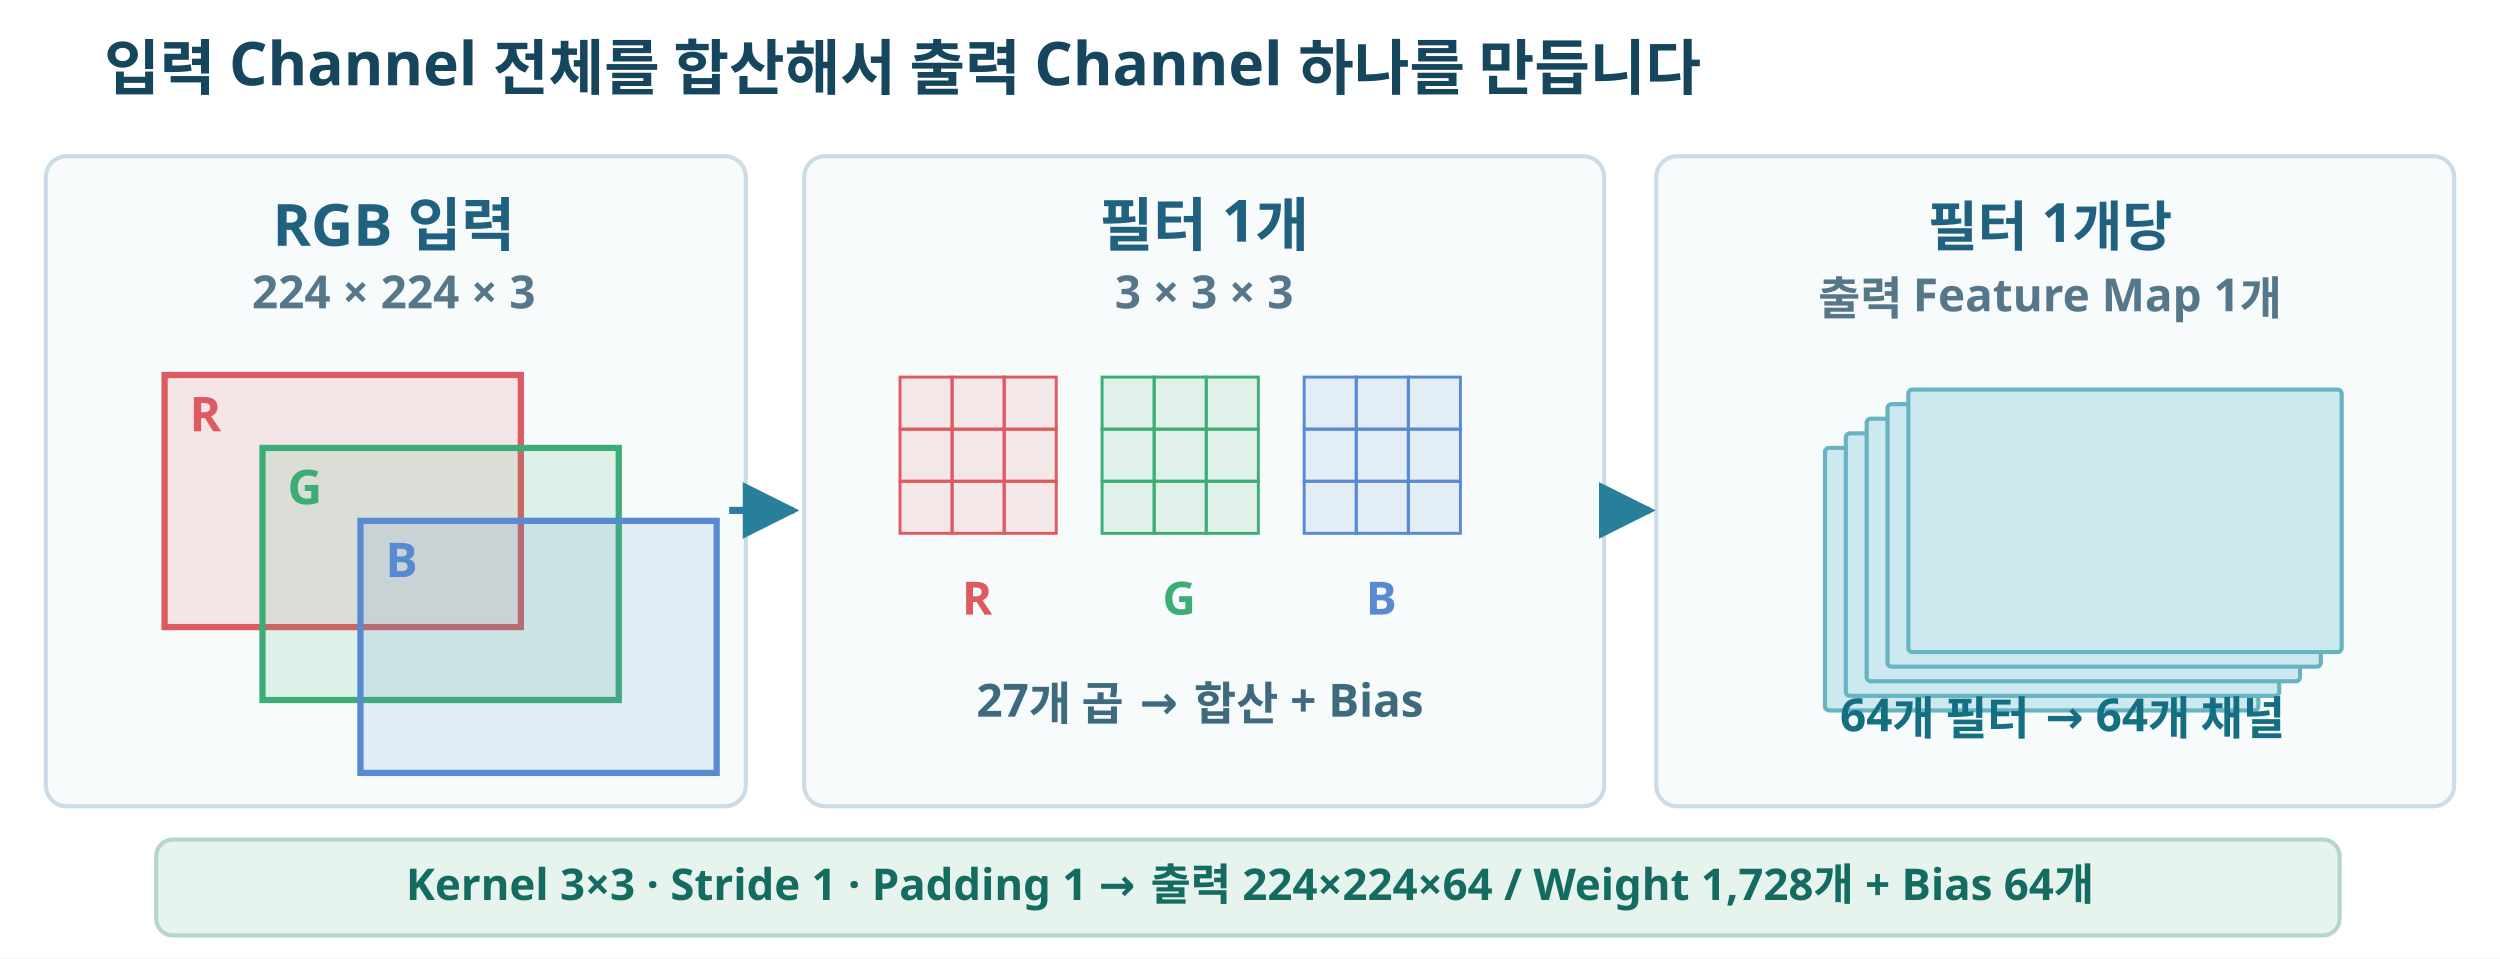
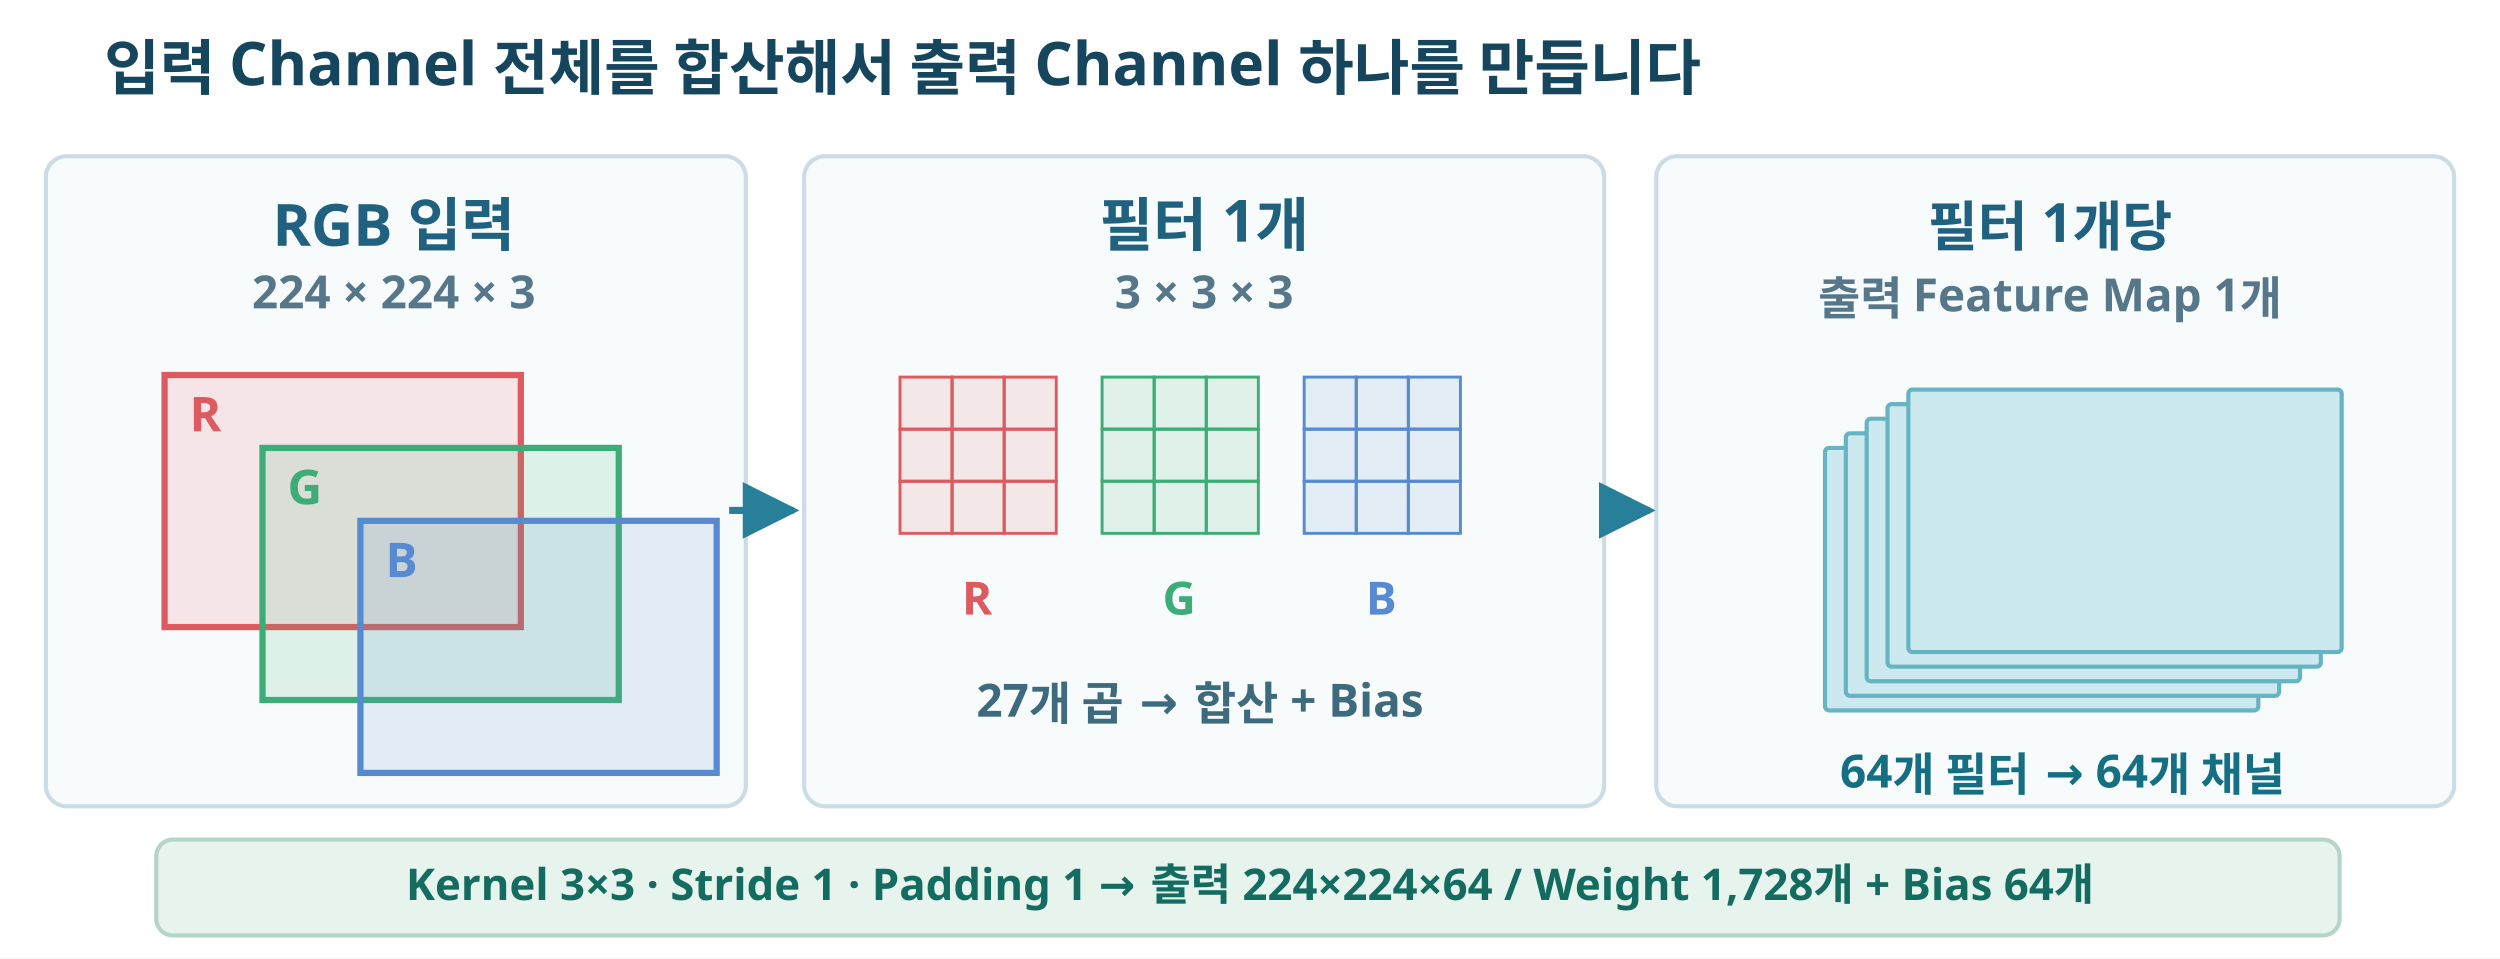
<svg xmlns="http://www.w3.org/2000/svg" viewBox="0 0 1200 460" width="1200" height="460" role="img" aria-label="Conv RGB input 224 by 224 by 3 to 64 output maps 224 by 224 by 64 using 64 filters of size 3 by 3 by 3, 1728 weights 64 biases">
  <defs>
    <marker id="arrow" viewBox="0 0 10 10" refX="9" refY="5" markerWidth="8" markerHeight="8" orient="auto">
      <path d="M0 0L10 5L0 10Z" fill="#287f99" />
    </marker>
  </defs>
  <rect width="1200" height="460" fill="#fff" />
  <text x="50" y="43" text-anchor="start" font-family="Noto Sans KR,Malgun Gothic,sans-serif" font-size="29" font-weight="760" fill="#15465d">입력 Channel 전체를 합산해서 출력 Channel 하나를 만듭니다</text>
  <rect x="22" y="75" width="336" height="312" rx="10" fill="#f8fbfc" stroke="#cbdce6" stroke-width="2" />
  <rect x="386" y="75" width="384" height="312" rx="10" fill="#f8fbfc" stroke="#cbdce6" stroke-width="2" />
  <rect x="795" y="75" width="383" height="312" rx="10" fill="#f8fbfc" stroke="#cbdce6" stroke-width="2" />
  <text x="189" y="118" text-anchor="middle" font-family="Noto Sans KR,Malgun Gothic,sans-serif" font-size="28" font-weight="750" fill="#20617f">RGB 입력</text>
  <text x="189" y="148" text-anchor="middle" font-family="Noto Sans KR,Malgun Gothic,sans-serif" font-size="22" font-weight="650" fill="#56778a">224 × 224 × 3</text>
  <rect x="79" y="180" width="171" height="121" fill="#dd5a60" fill-opacity=".14" stroke="#dd5a60" stroke-width="3" />
  <text x="91" y="207" text-anchor="start" font-family="Noto Sans KR,Malgun Gothic,sans-serif" font-size="23" font-weight="790" fill="#dd5a60">R</text>
  <rect x="126" y="215" width="171" height="121" fill="#3cad76" fill-opacity=".14" stroke="#3cad76" stroke-width="3" />
  <text x="138" y="242" text-anchor="start" font-family="Noto Sans KR,Malgun Gothic,sans-serif" font-size="23" font-weight="790" fill="#3cad76">G</text>
  <rect x="173" y="250" width="171" height="121" fill="#578ad0" fill-opacity=".14" stroke="#578ad0" stroke-width="3" />
  <text x="185" y="277" text-anchor="start" font-family="Noto Sans KR,Malgun Gothic,sans-serif" font-size="23" font-weight="790" fill="#578ad0">B</text>
  <path d="M350 245L381 245" fill="none" stroke="#287f99" stroke-width="3.4" marker-end="url(#arrow)" />
  <text x="578" y="118" text-anchor="middle" font-family="Noto Sans KR,Malgun Gothic,sans-serif" font-size="28" font-weight="750" fill="#20617f">필터 1개</text>
  <text x="578" y="148" text-anchor="middle" font-family="Noto Sans KR,Malgun Gothic,sans-serif" font-size="22" font-weight="650" fill="#56778a">3 × 3 × 3</text>
  <rect x="432" y="181" width="25" height="25" rx="0" fill="#dd5a6020" stroke="#dd5a60" stroke-width="1.4" />
  <rect x="457" y="181" width="25" height="25" rx="0" fill="#dd5a6020" stroke="#dd5a60" stroke-width="1.4" />
  <rect x="482" y="181" width="25" height="25" rx="0" fill="#dd5a6020" stroke="#dd5a60" stroke-width="1.4" />
  <rect x="432" y="206" width="25" height="25" rx="0" fill="#dd5a6020" stroke="#dd5a60" stroke-width="1.4" />
  <rect x="457" y="206" width="25" height="25" rx="0" fill="#dd5a6020" stroke="#dd5a60" stroke-width="1.4" />
  <rect x="482" y="206" width="25" height="25" rx="0" fill="#dd5a6020" stroke="#dd5a60" stroke-width="1.4" />
  <rect x="432" y="231" width="25" height="25" rx="0" fill="#dd5a6020" stroke="#dd5a60" stroke-width="1.4" />
  <rect x="457" y="231" width="25" height="25" rx="0" fill="#dd5a6020" stroke="#dd5a60" stroke-width="1.4" />
  <rect x="482" y="231" width="25" height="25" rx="0" fill="#dd5a6020" stroke="#dd5a60" stroke-width="1.4" />
  <text x="469" y="295" text-anchor="middle" font-family="Noto Sans KR,Malgun Gothic,sans-serif" font-size="22" font-weight="740" fill="#dd5a60">R</text>
  <rect x="529" y="181" width="25" height="25" rx="0" fill="#3cad7620" stroke="#3cad76" stroke-width="1.4" />
  <rect x="554" y="181" width="25" height="25" rx="0" fill="#3cad7620" stroke="#3cad76" stroke-width="1.4" />
  <rect x="579" y="181" width="25" height="25" rx="0" fill="#3cad7620" stroke="#3cad76" stroke-width="1.4" />
  <rect x="529" y="206" width="25" height="25" rx="0" fill="#3cad7620" stroke="#3cad76" stroke-width="1.4" />
  <rect x="554" y="206" width="25" height="25" rx="0" fill="#3cad7620" stroke="#3cad76" stroke-width="1.4" />
  <rect x="579" y="206" width="25" height="25" rx="0" fill="#3cad7620" stroke="#3cad76" stroke-width="1.4" />
  <rect x="529" y="231" width="25" height="25" rx="0" fill="#3cad7620" stroke="#3cad76" stroke-width="1.4" />
  <rect x="554" y="231" width="25" height="25" rx="0" fill="#3cad7620" stroke="#3cad76" stroke-width="1.4" />
  <rect x="579" y="231" width="25" height="25" rx="0" fill="#3cad7620" stroke="#3cad76" stroke-width="1.4" />
  <text x="566" y="295" text-anchor="middle" font-family="Noto Sans KR,Malgun Gothic,sans-serif" font-size="22" font-weight="740" fill="#3cad76">G</text>
  <rect x="626" y="181" width="25" height="25" rx="0" fill="#578ad020" stroke="#578ad0" stroke-width="1.4" />
  <rect x="651" y="181" width="25" height="25" rx="0" fill="#578ad020" stroke="#578ad0" stroke-width="1.4" />
  <rect x="676" y="181" width="25" height="25" rx="0" fill="#578ad020" stroke="#578ad0" stroke-width="1.4" />
  <rect x="626" y="206" width="25" height="25" rx="0" fill="#578ad020" stroke="#578ad0" stroke-width="1.4" />
  <rect x="651" y="206" width="25" height="25" rx="0" fill="#578ad020" stroke="#578ad0" stroke-width="1.4" />
  <rect x="676" y="206" width="25" height="25" rx="0" fill="#578ad020" stroke="#578ad0" stroke-width="1.4" />
  <rect x="626" y="231" width="25" height="25" rx="0" fill="#578ad020" stroke="#578ad0" stroke-width="1.4" />
  <rect x="651" y="231" width="25" height="25" rx="0" fill="#578ad020" stroke="#578ad0" stroke-width="1.4" />
  <rect x="676" y="231" width="25" height="25" rx="0" fill="#578ad020" stroke="#578ad0" stroke-width="1.4" />
  <text x="663" y="295" text-anchor="middle" font-family="Noto Sans KR,Malgun Gothic,sans-serif" font-size="22" font-weight="740" fill="#578ad0">B</text>
  <text x="576" y="344" text-anchor="middle" font-family="Noto Sans KR,Malgun Gothic,sans-serif" font-size="22" font-weight="650" fill="#3e6a7d">27개 곱 → 합산 + Bias</text>
  <path d="M771 245L792 245" fill="none" stroke="#287f99" stroke-width="3.4" marker-end="url(#arrow)" />
  <text x="984" y="118" text-anchor="middle" font-family="Noto Sans KR,Malgun Gothic,sans-serif" font-size="26" font-weight="750" fill="#20617f">필터 1개당</text>
  <text x="984" y="151" text-anchor="middle" font-family="Noto Sans KR,Malgun Gothic,sans-serif" font-size="22" font-weight="650" fill="#56778a">출력 Feature Map 1개</text>
  <rect x="876" y="215" width="208" height="126" rx="2" fill="#cce9ef" stroke="#66b3c1" stroke-width="2" />
  <rect x="886" y="208" width="208" height="126" rx="2" fill="#cce9ef" stroke="#66b3c1" stroke-width="2" />
  <rect x="896" y="201" width="208" height="126" rx="2" fill="#cce9ef" stroke="#66b3c1" stroke-width="2" />
  <rect x="906" y="194" width="208" height="126" rx="2" fill="#cce9ef" stroke="#66b3c1" stroke-width="2" />
  <rect x="916" y="187" width="208" height="126" rx="2" fill="#cce9ef" stroke="#66b3c1" stroke-width="2" />
-   <text x="990" y="351" text-anchor="middle" font-family="Noto Sans KR,Malgun Gothic,sans-serif" font-size="22" font-weight="750" fill="#146f83">64개 필터 → 64개 채널</text>
+   <text x="990" y="378" text-anchor="middle" font-family="Noto Sans KR,Malgun Gothic,sans-serif" font-size="22" font-weight="750" fill="#146f83">64개 필터 → 64개 채널</text>
  <rect x="75" y="403" width="1048" height="46" rx="8" fill="#e7f4ee" stroke="#b4d6c8" stroke-width="2" />
  <text x="600" y="432" text-anchor="middle" font-family="Noto Sans KR,Malgun Gothic,sans-serif" font-size="21" font-weight="715" fill="#146c60">Kernel 3×3 · Stride 1 · Padding 1 → 출력 224×224×64 / Weight 1,728개 + Bias 64개</text>
</svg>
